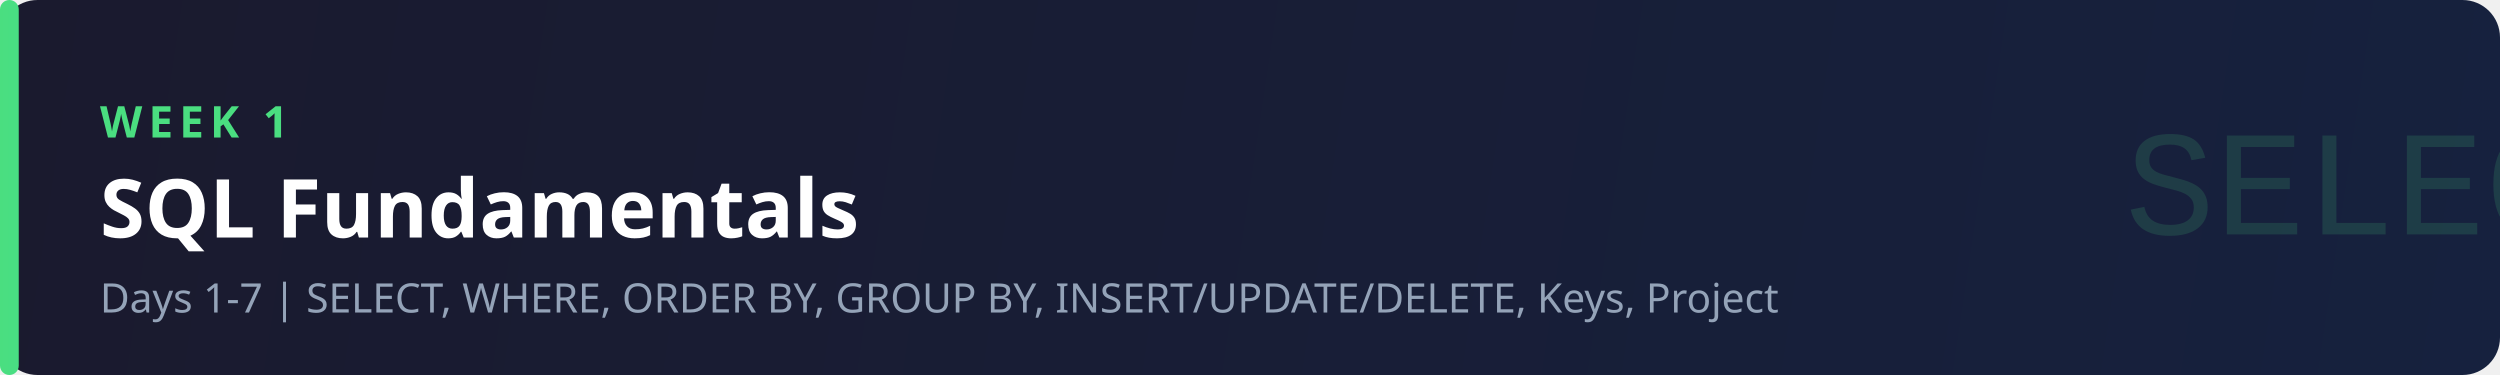
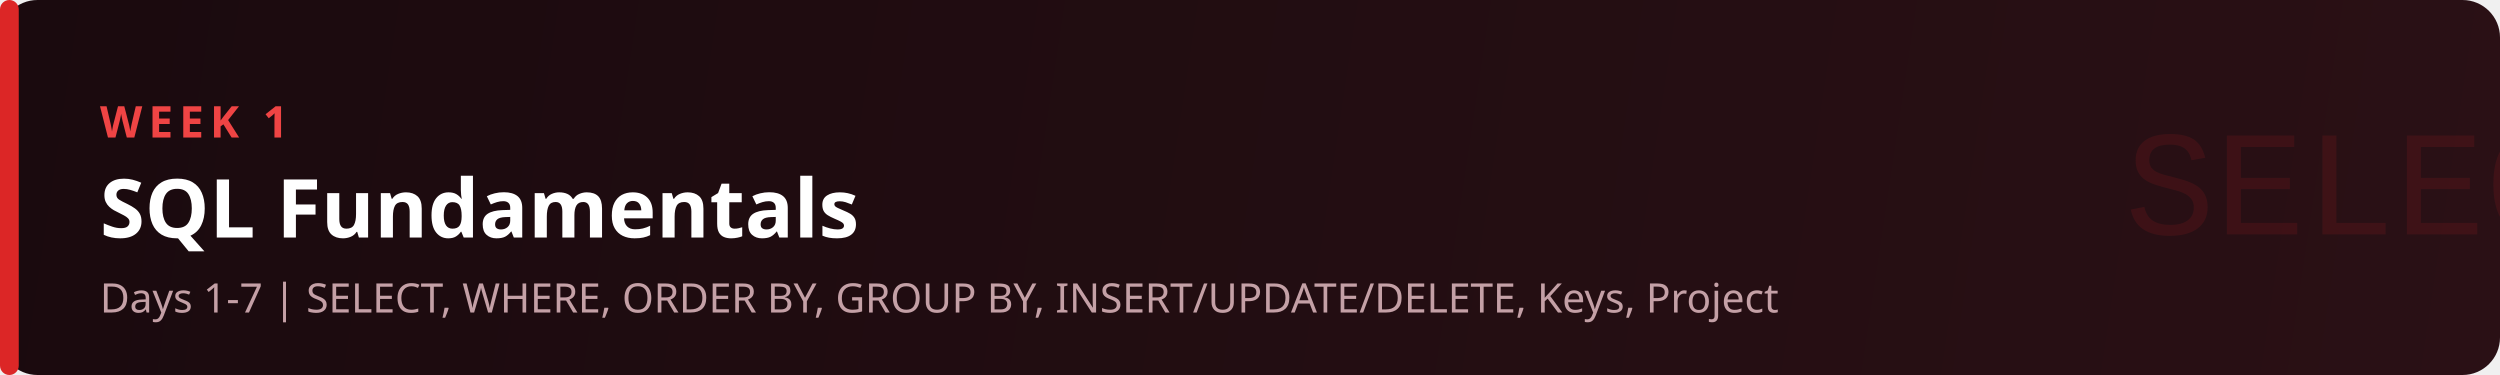
<svg xmlns="http://www.w3.org/2000/svg" viewBox="0 0 800 120" fill="none">
  <defs>
    <linearGradient id="w1" x1="0" y1="0" x2="800" y2="120" gradientUnits="userSpaceOnUse">
-       <stop offset="0%" stop-color="#1a1a2e" />
-       <stop offset="100%" stop-color="#16213e" />
+       <stop offset="0%" stop-color="#1a0a0e" />
+       <stop offset="100%" stop-color="#2a1015" />
    </linearGradient>
    <linearGradient id="accent1" x1="0" y1="0" x2="200" y2="0" gradientUnits="userSpaceOnUse">
-       <stop offset="0%" stop-color="#4ade80" />
-       <stop offset="100%" stop-color="#22d3ee" />
+       <stop offset="0%" stop-color="#dc2626" />
+       <stop offset="100%" stop-color="#ef4444" />
    </linearGradient>
  </defs>
  <rect width="800" height="120" rx="12" fill="url(#w1)" />
  <rect x="0" y="0" width="6" height="120" rx="3" fill="url(#accent1)" />
-   <text x="32" y="44" font-family="Segoe UI, system-ui, sans-serif" font-size="14" font-weight="600" fill="#4ade80" letter-spacing="2">WEEK 1</text>
+   <text x="32" y="44" font-family="Segoe UI, system-ui, sans-serif" font-size="14" font-weight="600" fill="#ef4444" letter-spacing="2">WEEK 1</text>
  <text x="32" y="76" font-family="Segoe UI, system-ui, sans-serif" font-size="26" font-weight="700" fill="#ffffff">SQL Fundamentals</text>
-   <text x="32" y="100" font-family="Segoe UI, system-ui, sans-serif" font-size="13" fill="#94a3b8">Days 1-7  |  SELECT, WHERE, ORDER BY, GROUP BY, INSERT/UPDATE/DELETE, Keys, Project</text>
-   <text x="680" y="75" font-family="Courier New, monospace" font-size="48" fill="#4ade80" opacity="0.15">SELECT</text>
+   <text x="32" y="100" font-family="Segoe UI, system-ui, sans-serif" font-size="13" fill="#c4a0a6">Days 1-7  |  SELECT, WHERE, ORDER BY, GROUP BY, INSERT/UPDATE/DELETE, Keys, Project</text>
+   <text x="680" y="75" font-family="Courier New, monospace" font-size="48" fill="#dc2626" opacity="0.12">SELECT</text>
</svg>
